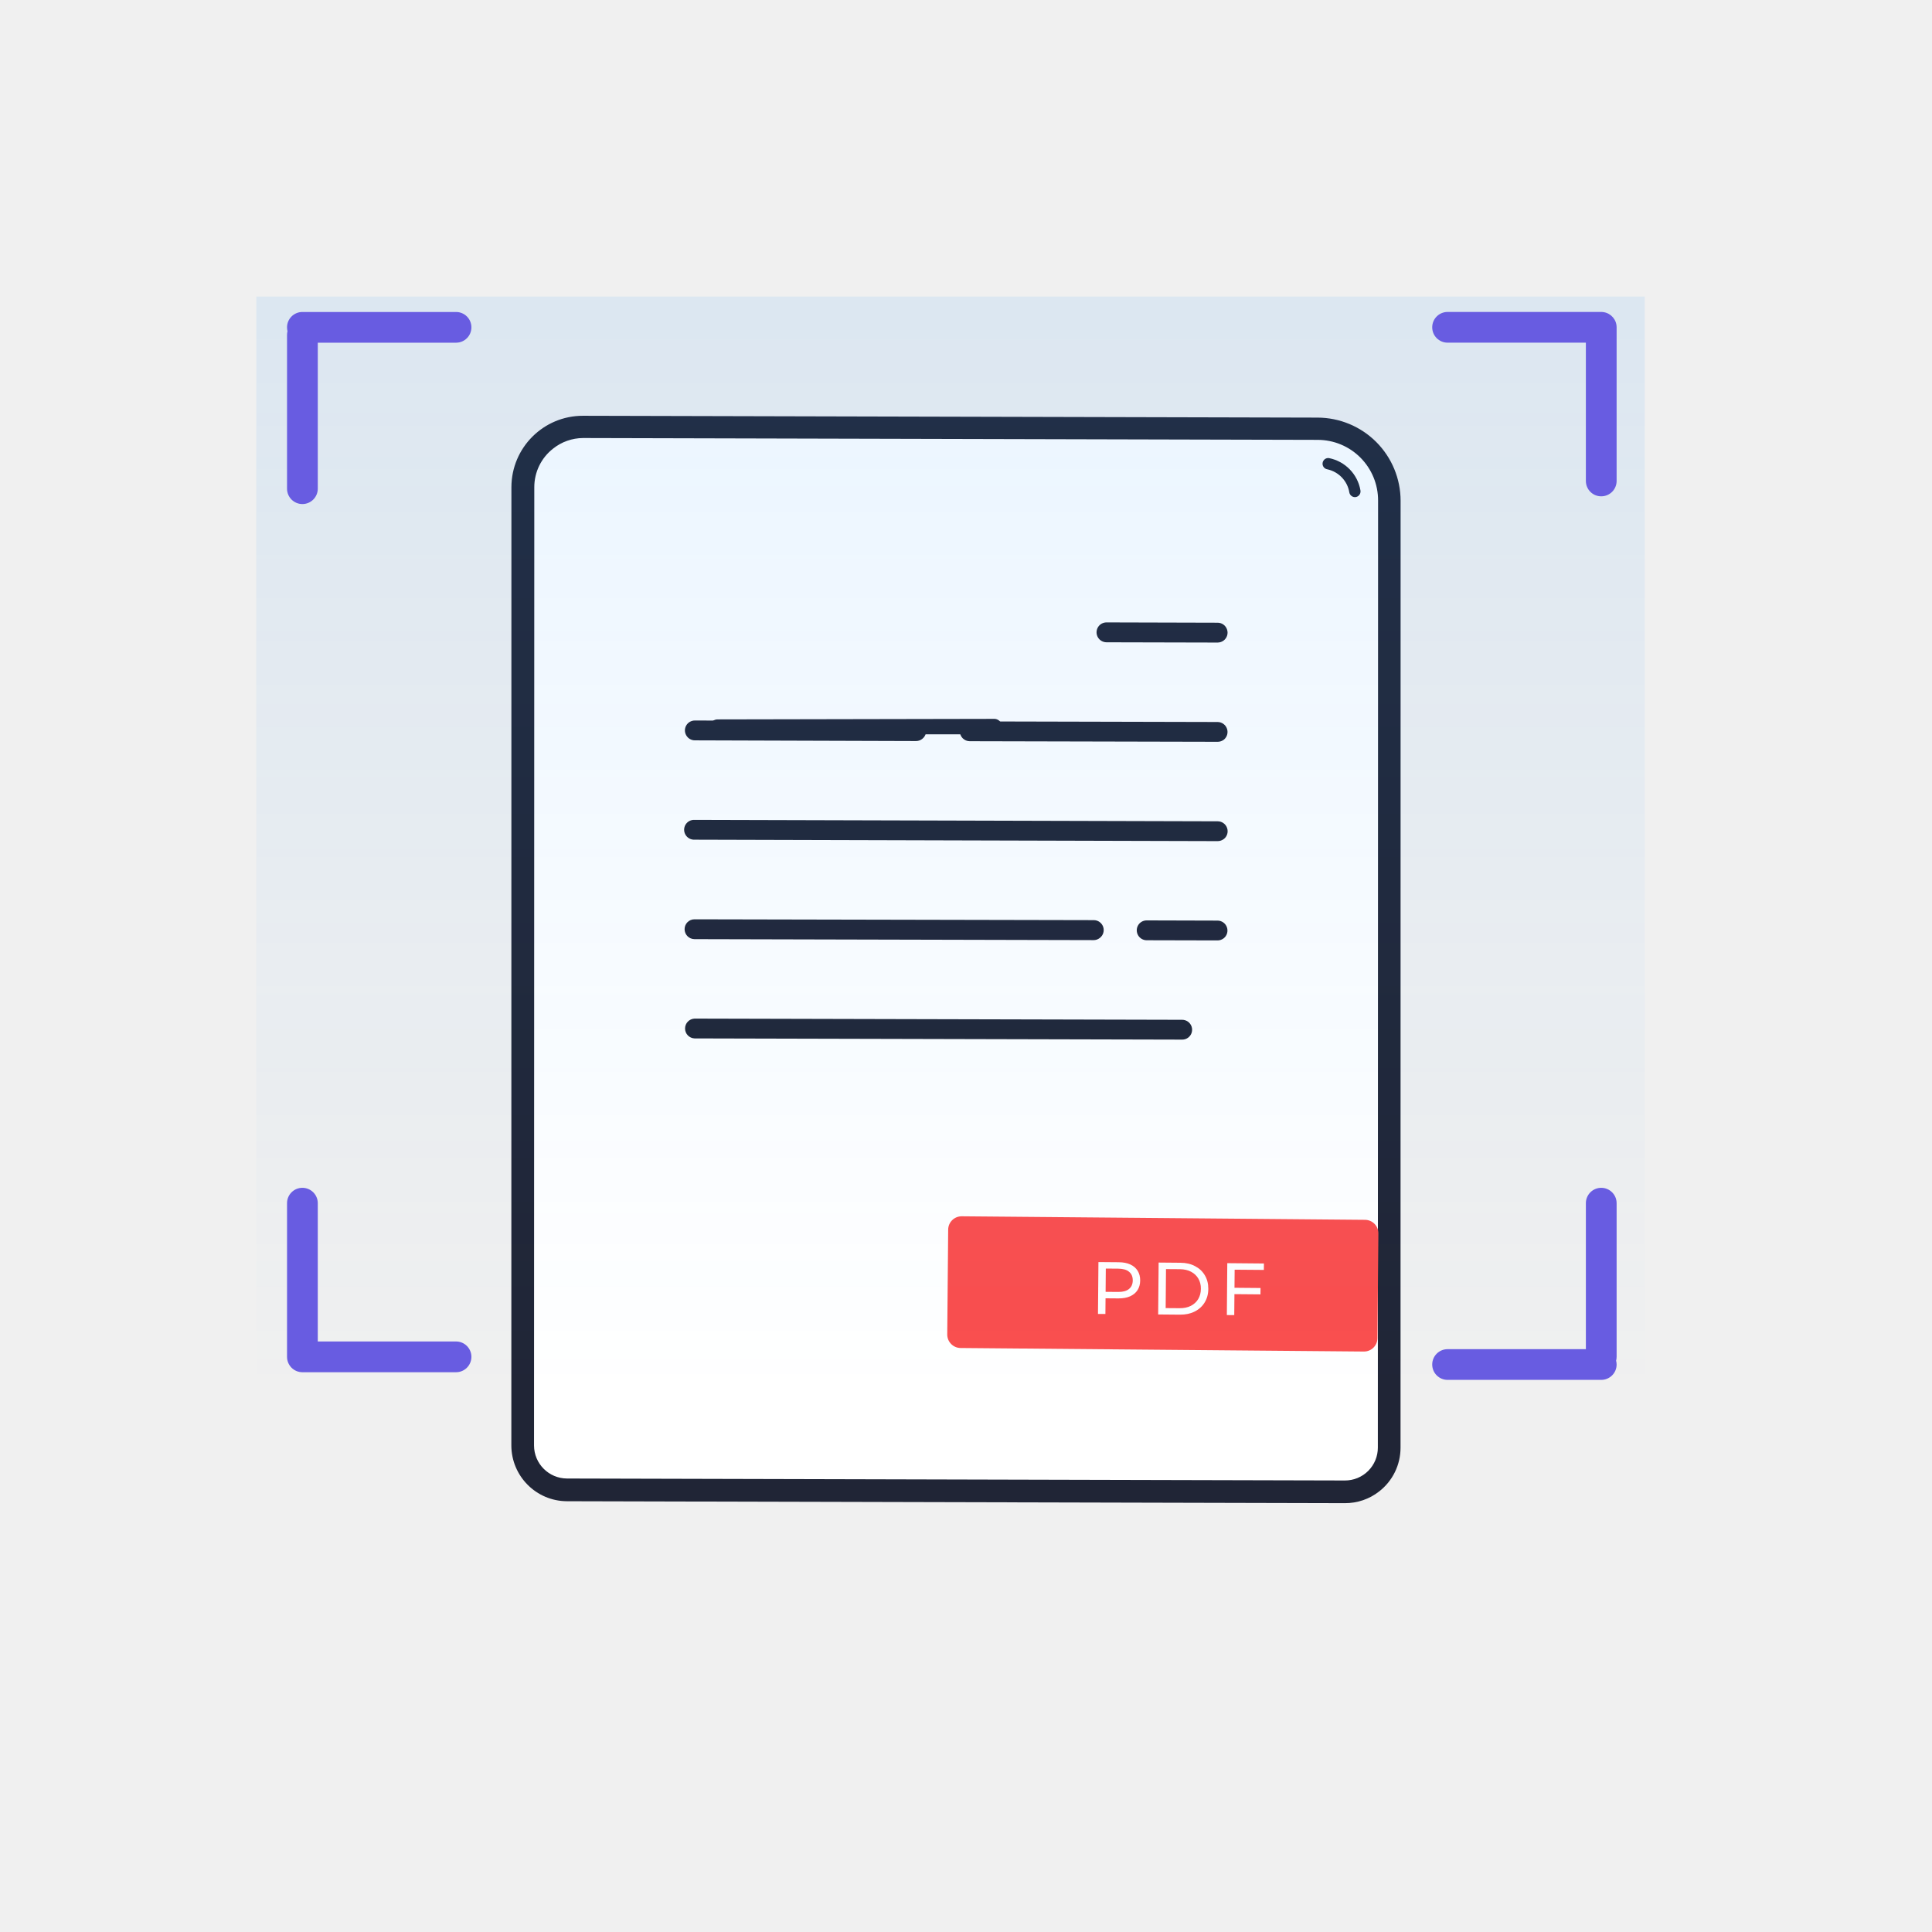
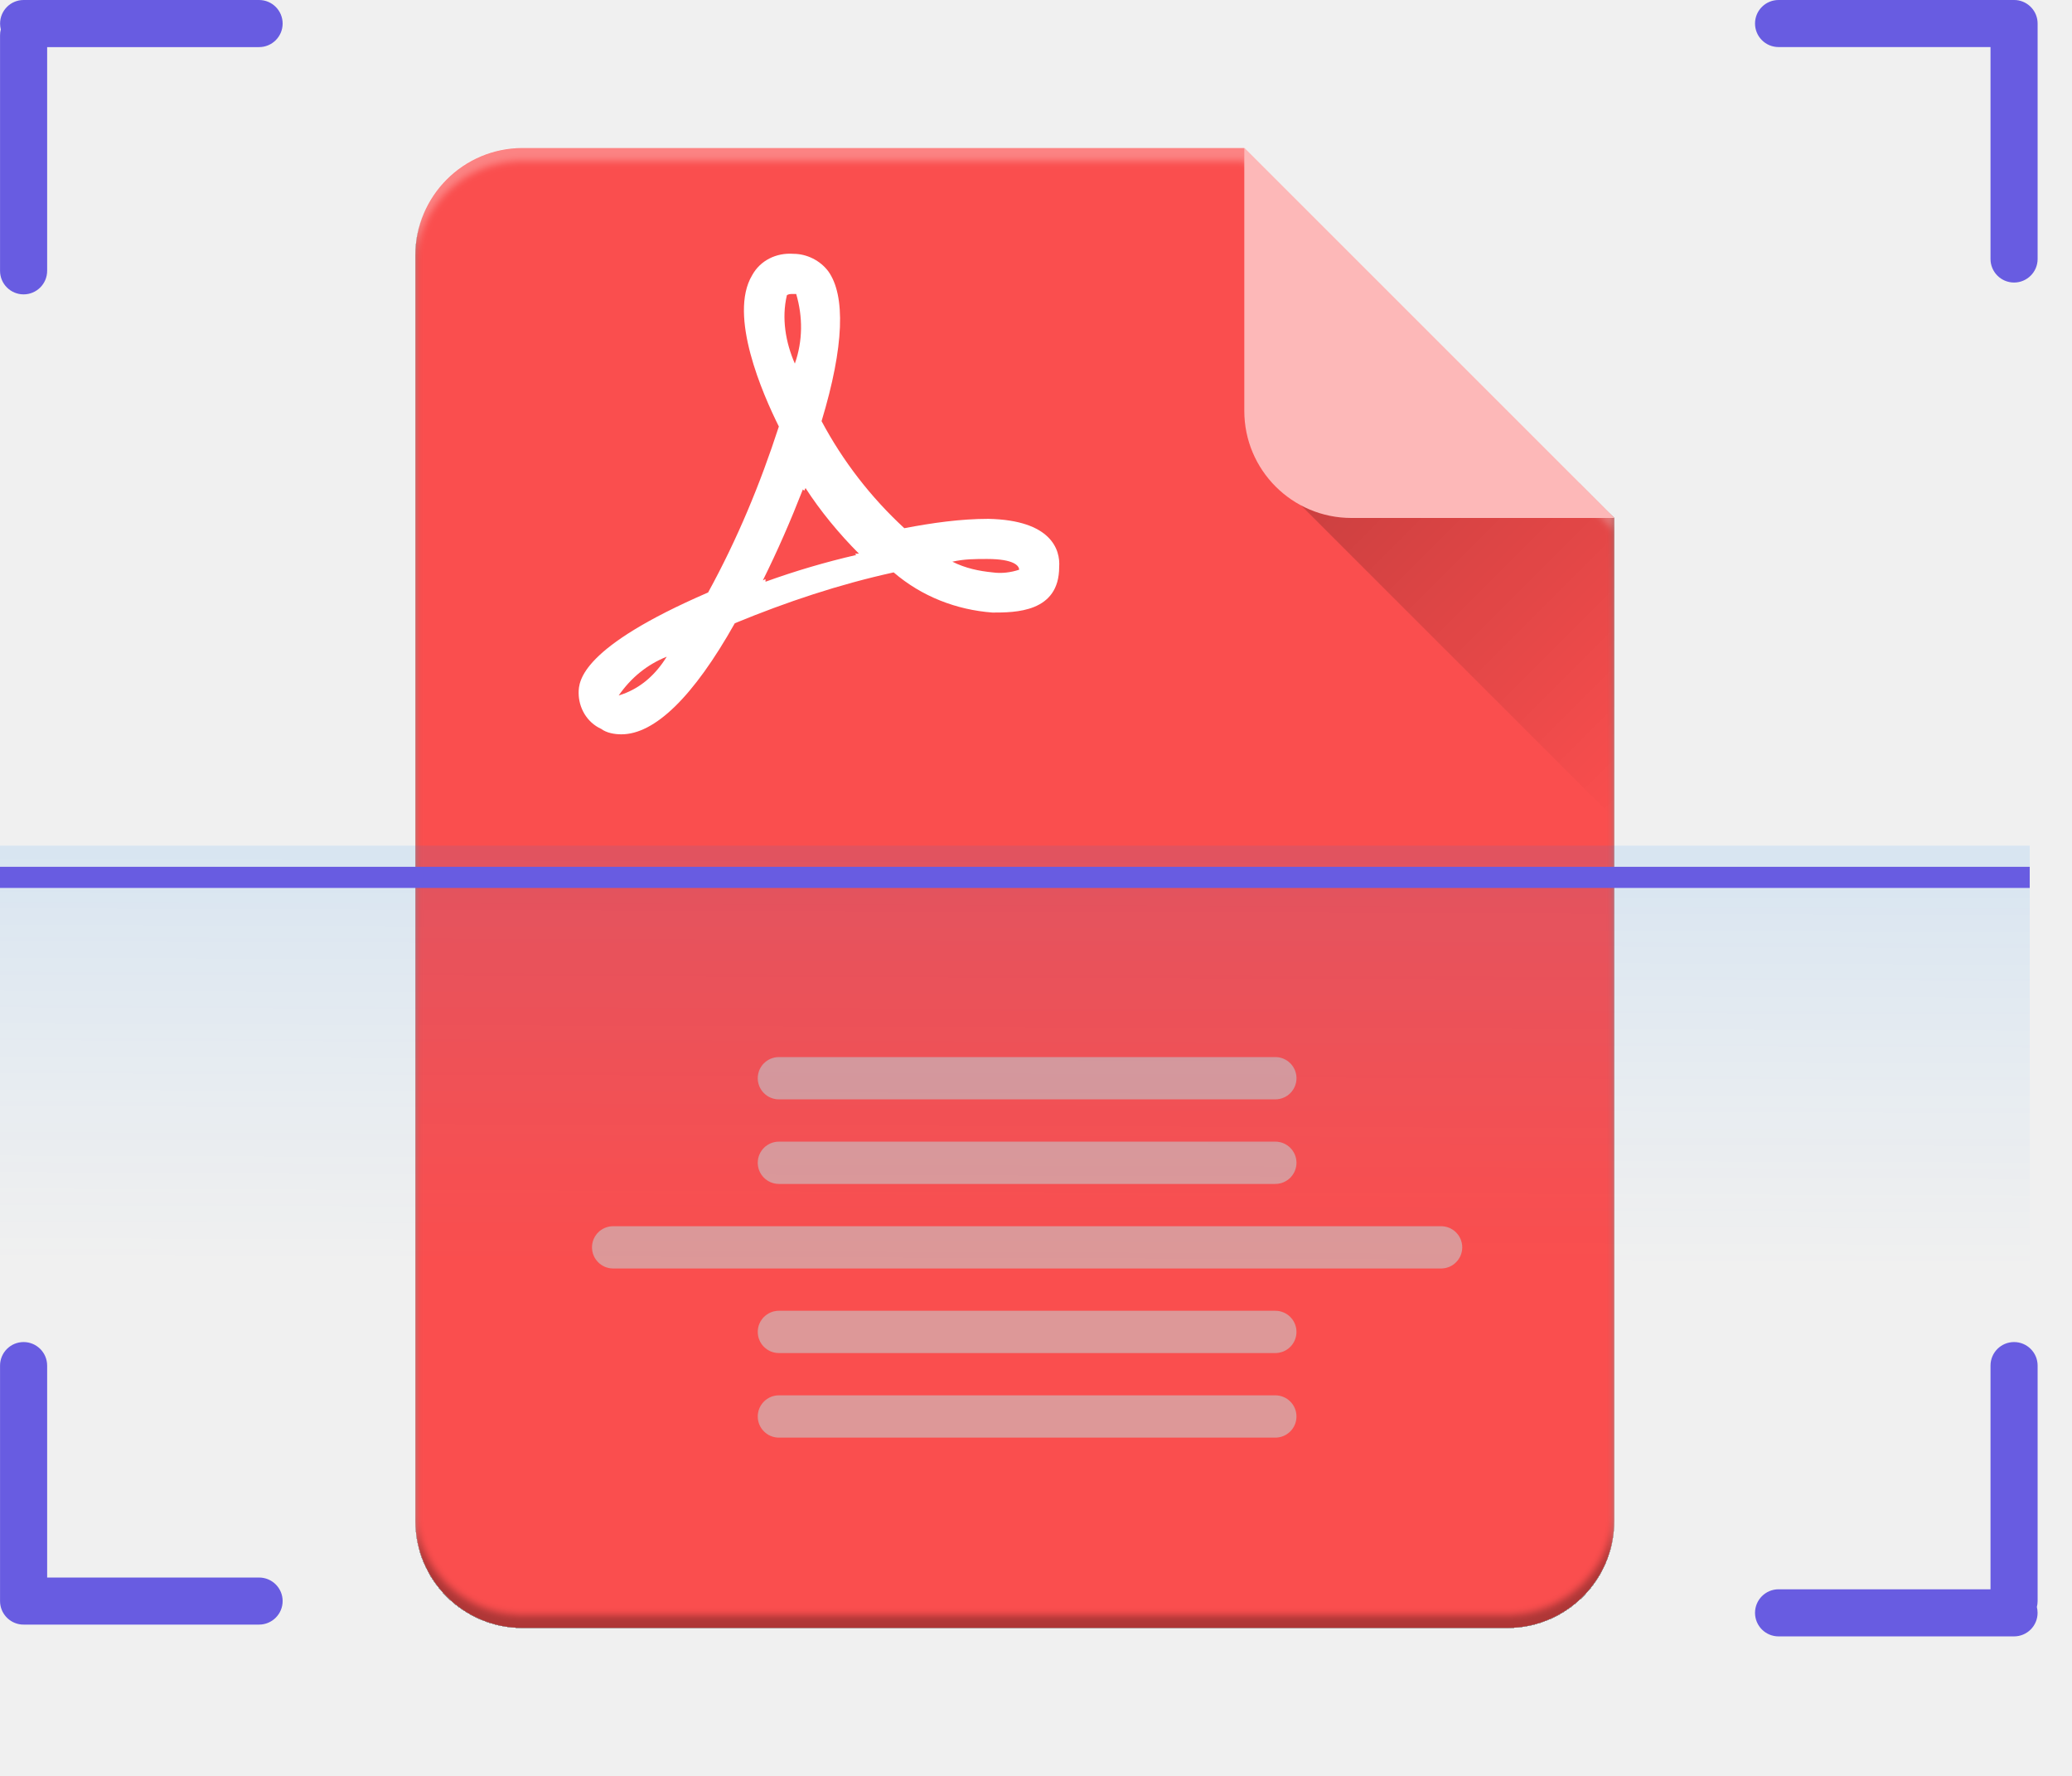
- <svg xmlns="http://www.w3.org/2000/svg" width="58" height="58" viewBox="0 0 58 58" fill="none">
-   <path d="M18.482 28.765C18.367 28.855 18.204 28.849 18.096 28.75C17.989 28.65 17.969 28.488 18.05 28.366L19.221 26.587C19.279 26.498 19.381 26.448 19.487 26.454C19.593 26.461 19.688 26.524 19.735 26.619C19.783 26.714 19.776 26.828 19.717 26.916L18.548 28.694C18.53 28.721 18.508 28.745 18.482 28.765Z" fill="#202536" />
-   <path d="M17.508 12.818L39.561 12.873C40.749 12.876 41.711 13.842 41.711 15.031L41.703 43.46C41.703 44.194 41.108 44.788 40.373 44.786L17.02 44.728C16.286 44.726 15.691 44.129 15.691 43.394L15.699 14.623C15.699 14.143 15.89 13.684 16.229 13.345C16.568 13.006 17.028 12.817 17.508 12.818Z" fill="white" />
-   <path fill-rule="evenodd" clip-rule="evenodd" d="M40.374 45.126C40.748 45.128 41.11 45.004 41.403 44.774C41.809 44.459 42.046 43.974 42.045 43.46L42.047 15.035C42.047 14.374 41.785 13.74 41.318 13.271C40.851 12.803 40.217 12.539 39.556 12.537L17.504 12.482C16.317 12.479 15.355 13.439 15.353 14.626L15.351 43.392C15.352 44.315 16.098 45.064 17.02 45.068L40.374 45.126ZM16.04 14.624C16.04 14.172 16.248 13.745 16.604 13.468C16.859 13.264 17.176 13.152 17.503 13.15L39.557 13.205C40.039 13.205 40.502 13.397 40.842 13.739C41.183 14.082 41.373 14.546 41.371 15.028L41.364 43.457C41.365 43.719 41.261 43.971 41.075 44.157C40.89 44.342 40.638 44.446 40.375 44.445L17.022 44.386C16.476 44.384 16.033 43.941 16.032 43.395L16.04 14.624Z" fill="#202536" />
-   <path d="M36.739 19.226C36.687 19.267 36.623 19.289 36.556 19.29L33.217 19.282C33.111 19.281 33.012 19.224 32.959 19.132C32.906 19.04 32.906 18.926 32.959 18.834C33.012 18.742 33.111 18.685 33.217 18.685L36.554 18.694C36.682 18.694 36.795 18.775 36.836 18.896C36.878 19.016 36.838 19.149 36.738 19.227L36.739 19.226Z" fill="#202536" />
-   <path d="M36.739 22.207C36.687 22.247 36.623 22.269 36.557 22.269L29.112 22.252C29.034 22.252 28.958 22.22 28.902 22.165C28.846 22.109 28.815 22.033 28.815 21.954C28.816 21.79 28.949 21.657 29.113 21.657L36.556 21.675C36.682 21.677 36.794 21.757 36.835 21.877C36.876 21.996 36.838 22.129 36.739 22.207Z" fill="#202536" />
-   <path d="M27.684 22.184C27.632 22.225 27.567 22.247 27.5 22.247L20.86 22.226C20.753 22.226 20.655 22.169 20.602 22.076C20.548 21.984 20.548 21.87 20.602 21.778C20.655 21.686 20.753 21.63 20.86 21.63L27.508 21.647C27.634 21.648 27.746 21.729 27.787 21.848C27.828 21.968 27.79 22.1 27.691 22.178L27.684 22.184Z" fill="#202536" />
-   <path d="M36.739 25.188C36.687 25.229 36.622 25.251 36.556 25.251L20.848 25.208C20.739 25.212 20.636 25.156 20.58 25.062C20.524 24.968 20.524 24.851 20.58 24.757C20.637 24.663 20.739 24.608 20.849 24.613L36.556 24.656C36.684 24.656 36.797 24.737 36.838 24.857C36.88 24.978 36.84 25.111 36.74 25.189L36.739 25.188Z" fill="#202536" />
-   <path d="M36.737 28.168C36.684 28.209 36.62 28.232 36.553 28.232L34.424 28.227C34.318 28.227 34.219 28.17 34.166 28.077C34.113 27.985 34.113 27.871 34.166 27.779C34.219 27.687 34.318 27.631 34.424 27.631L36.554 27.637C36.68 27.638 36.792 27.719 36.833 27.838C36.874 27.958 36.836 28.09 36.737 28.168Z" fill="#202536" />
-   <path d="M33.014 28.16C32.962 28.201 32.897 28.224 32.831 28.223L20.85 28.194C20.686 28.193 20.552 28.06 20.552 27.895C20.552 27.73 20.685 27.597 20.85 27.598L32.836 27.623C32.963 27.623 33.076 27.704 33.118 27.824C33.159 27.945 33.12 28.078 33.019 28.156L33.014 28.16Z" fill="#202536" />
-   <path d="M35.673 31.148C35.621 31.189 35.556 31.211 35.489 31.21L20.85 31.174C20.691 31.167 20.565 31.035 20.566 30.876C20.566 30.716 20.692 30.586 20.851 30.579L35.49 30.615C35.617 30.615 35.73 30.696 35.772 30.817C35.813 30.937 35.774 31.07 35.673 31.148Z" fill="#202536" />
-   <path d="M40.779 14.888C40.758 14.905 40.733 14.916 40.706 14.922C40.614 14.938 40.525 14.877 40.508 14.784C40.452 14.439 40.189 14.163 39.847 14.089C39.754 14.074 39.691 13.987 39.706 13.894C39.721 13.801 39.808 13.738 39.901 13.753C40.385 13.851 40.759 14.236 40.842 14.723C40.853 14.785 40.829 14.849 40.779 14.888Z" fill="#202536" />
-   <path d="M28.838 40.468C28.615 40.466 28.435 40.284 28.437 40.06L28.465 36.915C28.466 36.692 28.649 36.512 28.873 36.514L40.979 36.62C41.202 36.622 41.382 36.804 41.38 37.028L41.352 40.173C41.35 40.396 41.168 40.576 40.944 40.574L28.838 40.468Z" fill="#FA4E4E" />
-   <path d="M32.962 39.446L32.976 37.888L33.583 37.893C33.72 37.894 33.836 37.916 33.932 37.96C34.028 38.004 34.102 38.067 34.153 38.149C34.204 38.231 34.23 38.329 34.229 38.442C34.228 38.554 34.201 38.651 34.148 38.733C34.096 38.812 34.021 38.874 33.924 38.917C33.827 38.96 33.71 38.98 33.574 38.979L33.089 38.975L33.19 38.871L33.185 39.447L32.962 39.446ZM33.19 38.893L33.09 38.781L33.569 38.785C33.711 38.786 33.819 38.757 33.892 38.697C33.967 38.637 34.005 38.551 34.006 38.44C34.007 38.328 33.971 38.242 33.897 38.181C33.825 38.119 33.718 38.088 33.575 38.086L33.096 38.082L33.198 37.972L33.19 38.893ZM34.769 39.461L34.783 37.903L35.44 37.909C35.606 37.91 35.752 37.944 35.877 38.011C36.004 38.077 36.102 38.169 36.171 38.287C36.241 38.405 36.275 38.541 36.274 38.695C36.273 38.85 36.236 38.985 36.164 39.102C36.093 39.218 35.993 39.309 35.865 39.373C35.739 39.437 35.592 39.468 35.426 39.467L34.769 39.461ZM34.994 39.27L35.414 39.273C35.543 39.274 35.655 39.251 35.749 39.203C35.844 39.155 35.918 39.087 35.971 39C36.024 38.911 36.05 38.809 36.051 38.693C36.053 38.576 36.027 38.474 35.976 38.386C35.925 38.298 35.852 38.229 35.758 38.179C35.665 38.129 35.553 38.104 35.424 38.102L35.004 38.099L34.994 39.27ZM37.038 38.66L37.842 38.667L37.84 38.858L37.036 38.851L37.038 38.66ZM37.053 39.481L36.831 39.479L36.844 37.921L37.944 37.931L37.942 38.124L37.065 38.117L37.053 39.481Z" fill="white" />
-   <path d="M21.466 22.048C21.358 22.013 21.292 21.904 21.31 21.792C21.329 21.679 21.425 21.597 21.539 21.597L29.831 21.581C29.917 21.575 29.999 21.617 30.044 21.691C30.089 21.765 30.089 21.858 30.044 21.932C29.999 22.006 29.917 22.049 29.831 22.043L21.541 22.052C21.516 22.056 21.49 22.054 21.466 22.048Z" fill="#202536" />
-   <rect width="41.683" height="32.983" transform="translate(7.69336 8.90332)" fill="url(#paint0_linear_137_4028)" fill-opacity="0.1" />
-   <path fill-rule="evenodd" clip-rule="evenodd" d="M48.517 40.849C48.526 40.885 48.532 40.924 48.532 40.964C48.532 41.219 48.325 41.425 48.07 41.425H43.457C43.203 41.425 42.996 41.219 42.996 40.964C42.996 40.709 43.203 40.503 43.457 40.503H47.609V36.12C47.609 35.866 47.815 35.659 48.07 35.659C48.325 35.659 48.532 35.866 48.532 36.12L48.532 40.733C48.532 40.773 48.526 40.812 48.517 40.849Z" fill="#685CE1" />
-   <path fill-rule="evenodd" clip-rule="evenodd" d="M48.065 9.365C48.067 9.365 48.069 9.365 48.07 9.365C48.097 9.365 48.123 9.367 48.149 9.372C48.366 9.409 48.532 9.598 48.532 9.826C48.532 9.83 48.532 9.834 48.532 9.838L48.532 14.439C48.532 14.694 48.325 14.9 48.07 14.9C47.815 14.9 47.609 14.694 47.609 14.439V10.287H43.457C43.203 10.287 42.996 10.081 42.996 9.826C42.996 9.571 43.203 9.365 43.457 9.365H48.065Z" fill="#685CE1" />
-   <path fill-rule="evenodd" clip-rule="evenodd" d="M8.617 40.721C8.617 40.725 8.617 40.729 8.617 40.733C8.617 40.988 8.823 41.195 9.078 41.195H13.691C13.946 41.195 14.152 40.988 14.152 40.733C14.152 40.479 13.946 40.272 13.691 40.272H9.54V36.12C9.54 35.866 9.333 35.659 9.078 35.659C8.823 35.659 8.617 35.866 8.617 36.12L8.617 40.721Z" fill="#685CE1" />
-   <path fill-rule="evenodd" clip-rule="evenodd" d="M8.631 9.943C8.622 9.906 8.617 9.867 8.617 9.827C8.617 9.572 8.823 9.366 9.078 9.366H13.691C13.946 9.366 14.152 9.572 14.152 9.827C14.152 10.082 13.946 10.288 13.691 10.288H9.54V14.671C9.54 14.925 9.333 15.132 9.078 15.132C8.823 15.132 8.617 14.925 8.617 14.671L8.617 10.058C8.617 10.018 8.622 9.979 8.631 9.943Z" fill="#685CE1" />
+ <svg xmlns="http://www.w3.org/2000/svg" width="49" height="42" viewBox="0 0 49 42" fill="none">
+   <g filter="url(#filter0_ii_223_8036)">
+     <path fill-rule="evenodd" clip-rule="evenodd" d="M12.358 3.5C10.958 3.5 9.824 4.634 9.824 6.033V35.967C9.824 37.366 10.958 38.5 12.358 38.5H35.641C37.04 38.5 38.174 37.366 38.174 35.967V6.033C38.174 6.027 38.174 6.021 38.174 6.015V12.25L29.424 3.5H12.358Z" fill="#FA4E4E" />
+   </g>
+   <path d="M23.47 14.487C22.617 14.423 21.797 14.107 21.134 13.537C19.839 13.822 18.608 14.233 17.377 14.74C16.398 16.481 15.483 17.367 14.694 17.367C14.536 17.367 14.347 17.335 14.22 17.24C13.873 17.082 13.684 16.734 13.684 16.386C13.684 16.101 13.747 15.31 16.746 14.012C17.44 12.745 17.977 11.448 18.419 10.087C18.04 9.327 17.219 7.459 17.787 6.51C17.977 6.162 18.356 5.972 18.766 6.003C19.082 6.003 19.397 6.162 19.587 6.415C19.997 6.985 19.966 8.187 19.429 9.96C19.934 10.908 20.596 11.764 21.386 12.492C22.049 12.366 22.712 12.271 23.375 12.271C24.858 12.302 25.079 12.999 25.048 13.41C25.048 14.487 24.006 14.487 23.47 14.487ZM14.631 16.449L14.725 16.417C15.167 16.259 15.514 15.943 15.767 15.531C15.293 15.721 14.915 16.038 14.631 16.449V16.449ZM18.829 6.953H18.734C18.703 6.953 18.64 6.953 18.608 6.985C18.482 7.523 18.576 8.092 18.797 8.599C18.987 8.061 18.987 7.491 18.829 6.953ZM19.05 11.543L19.018 11.606L18.987 11.574C18.703 12.303 18.387 13.03 18.04 13.727L18.103 13.695V13.758C18.805 13.504 19.522 13.293 20.25 13.125L20.218 13.094H20.313C19.839 12.619 19.397 12.081 19.05 11.543ZM23.343 13.22C23.059 13.22 22.807 13.22 22.522 13.284C22.838 13.442 23.154 13.505 23.47 13.537C23.691 13.569 23.912 13.537 24.101 13.474C24.101 13.379 23.974 13.22 23.343 13.22Z" fill="white" />
+   <path d="M37.355 11.43L30.246 11.43L38.176 19.359V12.25L37.355 11.43Z" fill="url(#paint0_linear_223_8036)" />
+   <path d="M31.959 12.25L38.176 12.25L29.426 3.5L29.426 9.717C29.426 11.116 30.56 12.25 31.959 12.25Z" fill="#FDB8B8" />
+   <path fill-rule="evenodd" clip-rule="evenodd" d="M47.073 37.587L47.073 32.297C47.073 31.989 47.322 31.74 47.63 31.74C47.937 31.74 48.187 31.989 48.187 32.297V37.865C48.187 37.914 48.18 37.961 48.169 38.006C48.18 38.05 48.186 38.096 48.186 38.144C48.186 38.452 47.937 38.701 47.629 38.701H42.061C41.753 38.701 41.504 38.452 41.504 38.144C41.504 37.837 41.753 37.587 42.061 37.587H47.073Z" fill="#685CE1" />
+   <path fill-rule="evenodd" clip-rule="evenodd" d="M47.073 1.113L47.073 6.125C47.073 6.432 47.322 6.682 47.63 6.682C47.937 6.682 48.187 6.432 48.187 6.125V0.557C48.187 0.267 47.965 0.029 47.683 0.002C47.665 0 47.647 -0 47.629 -0H42.061C41.753 -0 41.504 0.249 41.504 0.556C41.504 0.864 41.753 1.113 42.061 1.113H47.073Z" fill="#685CE1" />
+   <path fill-rule="evenodd" clip-rule="evenodd" d="M1.115 37.309L1.115 32.297C1.115 31.989 0.865 31.74 0.558 31.74C0.25 31.74 0.001 31.989 0.001 32.297V37.865C0.001 38.155 0.222 38.393 0.505 38.42C0.522 38.421 0.54 38.422 0.558 38.422H6.127C6.434 38.422 6.684 38.173 6.684 37.865C6.684 37.558 6.434 37.309 6.127 37.309H1.115Z" fill="#685CE1" />
+   <path fill-rule="evenodd" clip-rule="evenodd" d="M1.115 1.114L1.115 6.405C1.115 6.713 0.865 6.962 0.558 6.962C0.25 6.962 0.001 6.713 0.001 6.405V0.837C0.001 0.788 0.007 0.741 0.019 0.696C0.008 0.651 0.002 0.605 0.002 0.557C0.002 0.25 0.251 0 0.558 0H6.127C6.434 0 6.684 0.25 6.684 0.557C6.684 0.865 6.434 1.114 6.127 1.114H1.115Z" fill="#685CE1" />
+   <g opacity="0.6">
+     <rect x="17.92" y="25" width="12.74" height="1" rx="0.5" fill="#C9C9C9" />
+     <rect x="17.92" y="27" width="12.74" height="1" rx="0.5" fill="#C9C9C9" />
+     <rect x="14" y="29" width="20.58" height="1" rx="0.5" fill="#C9C9C9" />
+     <rect x="17.92" y="31" width="12.74" height="1" rx="0.5" fill="#C9C9C9" />
+     <rect x="17.92" y="33" width="12.74" height="1" rx="0.5" fill="#C9C9C9" />
+   </g>
+   <rect width="48" height="18" transform="translate(0 20)" fill="url(#paint1_linear_223_8036)" fill-opacity="0.1" />
+   <line y1="20.75" x2="48" y2="20.75" stroke="#685CE1" stroke-width="0.5" />
  <defs>
-     <linearGradient id="paint0_linear_137_4028" x1="20.842" y1="0" x2="20.842" y2="32.983" gradientUnits="userSpaceOnUse">
-       <stop stop-color="#2997FF" />
+     <filter id="filter0_ii_223_8036" x="9.824" y="3.342" width="28.35" height="35.317" filterUnits="userSpaceOnUse" color-interpolation-filters="sRGB">
+       <feFlood flood-opacity="0" result="BackgroundImageFix" />
+       <feBlend mode="normal" in="SourceGraphic" in2="BackgroundImageFix" result="shape" />
+       <feColorMatrix in="SourceAlpha" type="matrix" values="0 0 0 0 0 0 0 0 0 0 0 0 0 0 0 0 0 0 127 0" result="hardAlpha" />
+       <feOffset dy="-0.317" />
+       <feGaussianBlur stdDeviation="0.079" />
+       <feComposite in2="hardAlpha" operator="arithmetic" k2="-1" k3="1" />
+       <feColorMatrix type="matrix" values="0 0 0 0 0 0 0 0 0 0 0 0 0 0 0 0 0 0 0.3 0" />
+       <feBlend mode="normal" in2="shape" result="effect1_innerShadow_223_8036" />
+       <feColorMatrix in="SourceAlpha" type="matrix" values="0 0 0 0 0 0 0 0 0 0 0 0 0 0 0 0 0 0 127 0" result="hardAlpha" />
+       <feOffset dy="0.317" />
+       <feGaussianBlur stdDeviation="0.079" />
+       <feComposite in2="hardAlpha" operator="arithmetic" k2="-1" k3="1" />
+       <feColorMatrix type="matrix" values="0 0 0 0 1 0 0 0 0 1 0 0 0 0 1 0 0 0 0.3 0" />
+       <feBlend mode="normal" in2="effect1_innerShadow_223_8036" result="effect2_innerShadow_223_8036" />
+     </filter>
+     <linearGradient id="paint0_linear_223_8036" x1="32.023" y1="9.652" x2="39.953" y2="17.582" gradientUnits="userSpaceOnUse">
+       <stop stop-opacity="0.2" />
+       <stop offset="1" stop-opacity="0" />
+     </linearGradient>
+     <linearGradient id="paint1_linear_223_8036" x1="24" y1="0" x2="23.966" y2="9.947" gradientUnits="userSpaceOnUse">
+       <stop stop-color="#0083FF" />
      <stop offset="1" stop-color="#2997FF" stop-opacity="0" />
    </linearGradient>
  </defs>
</svg>
